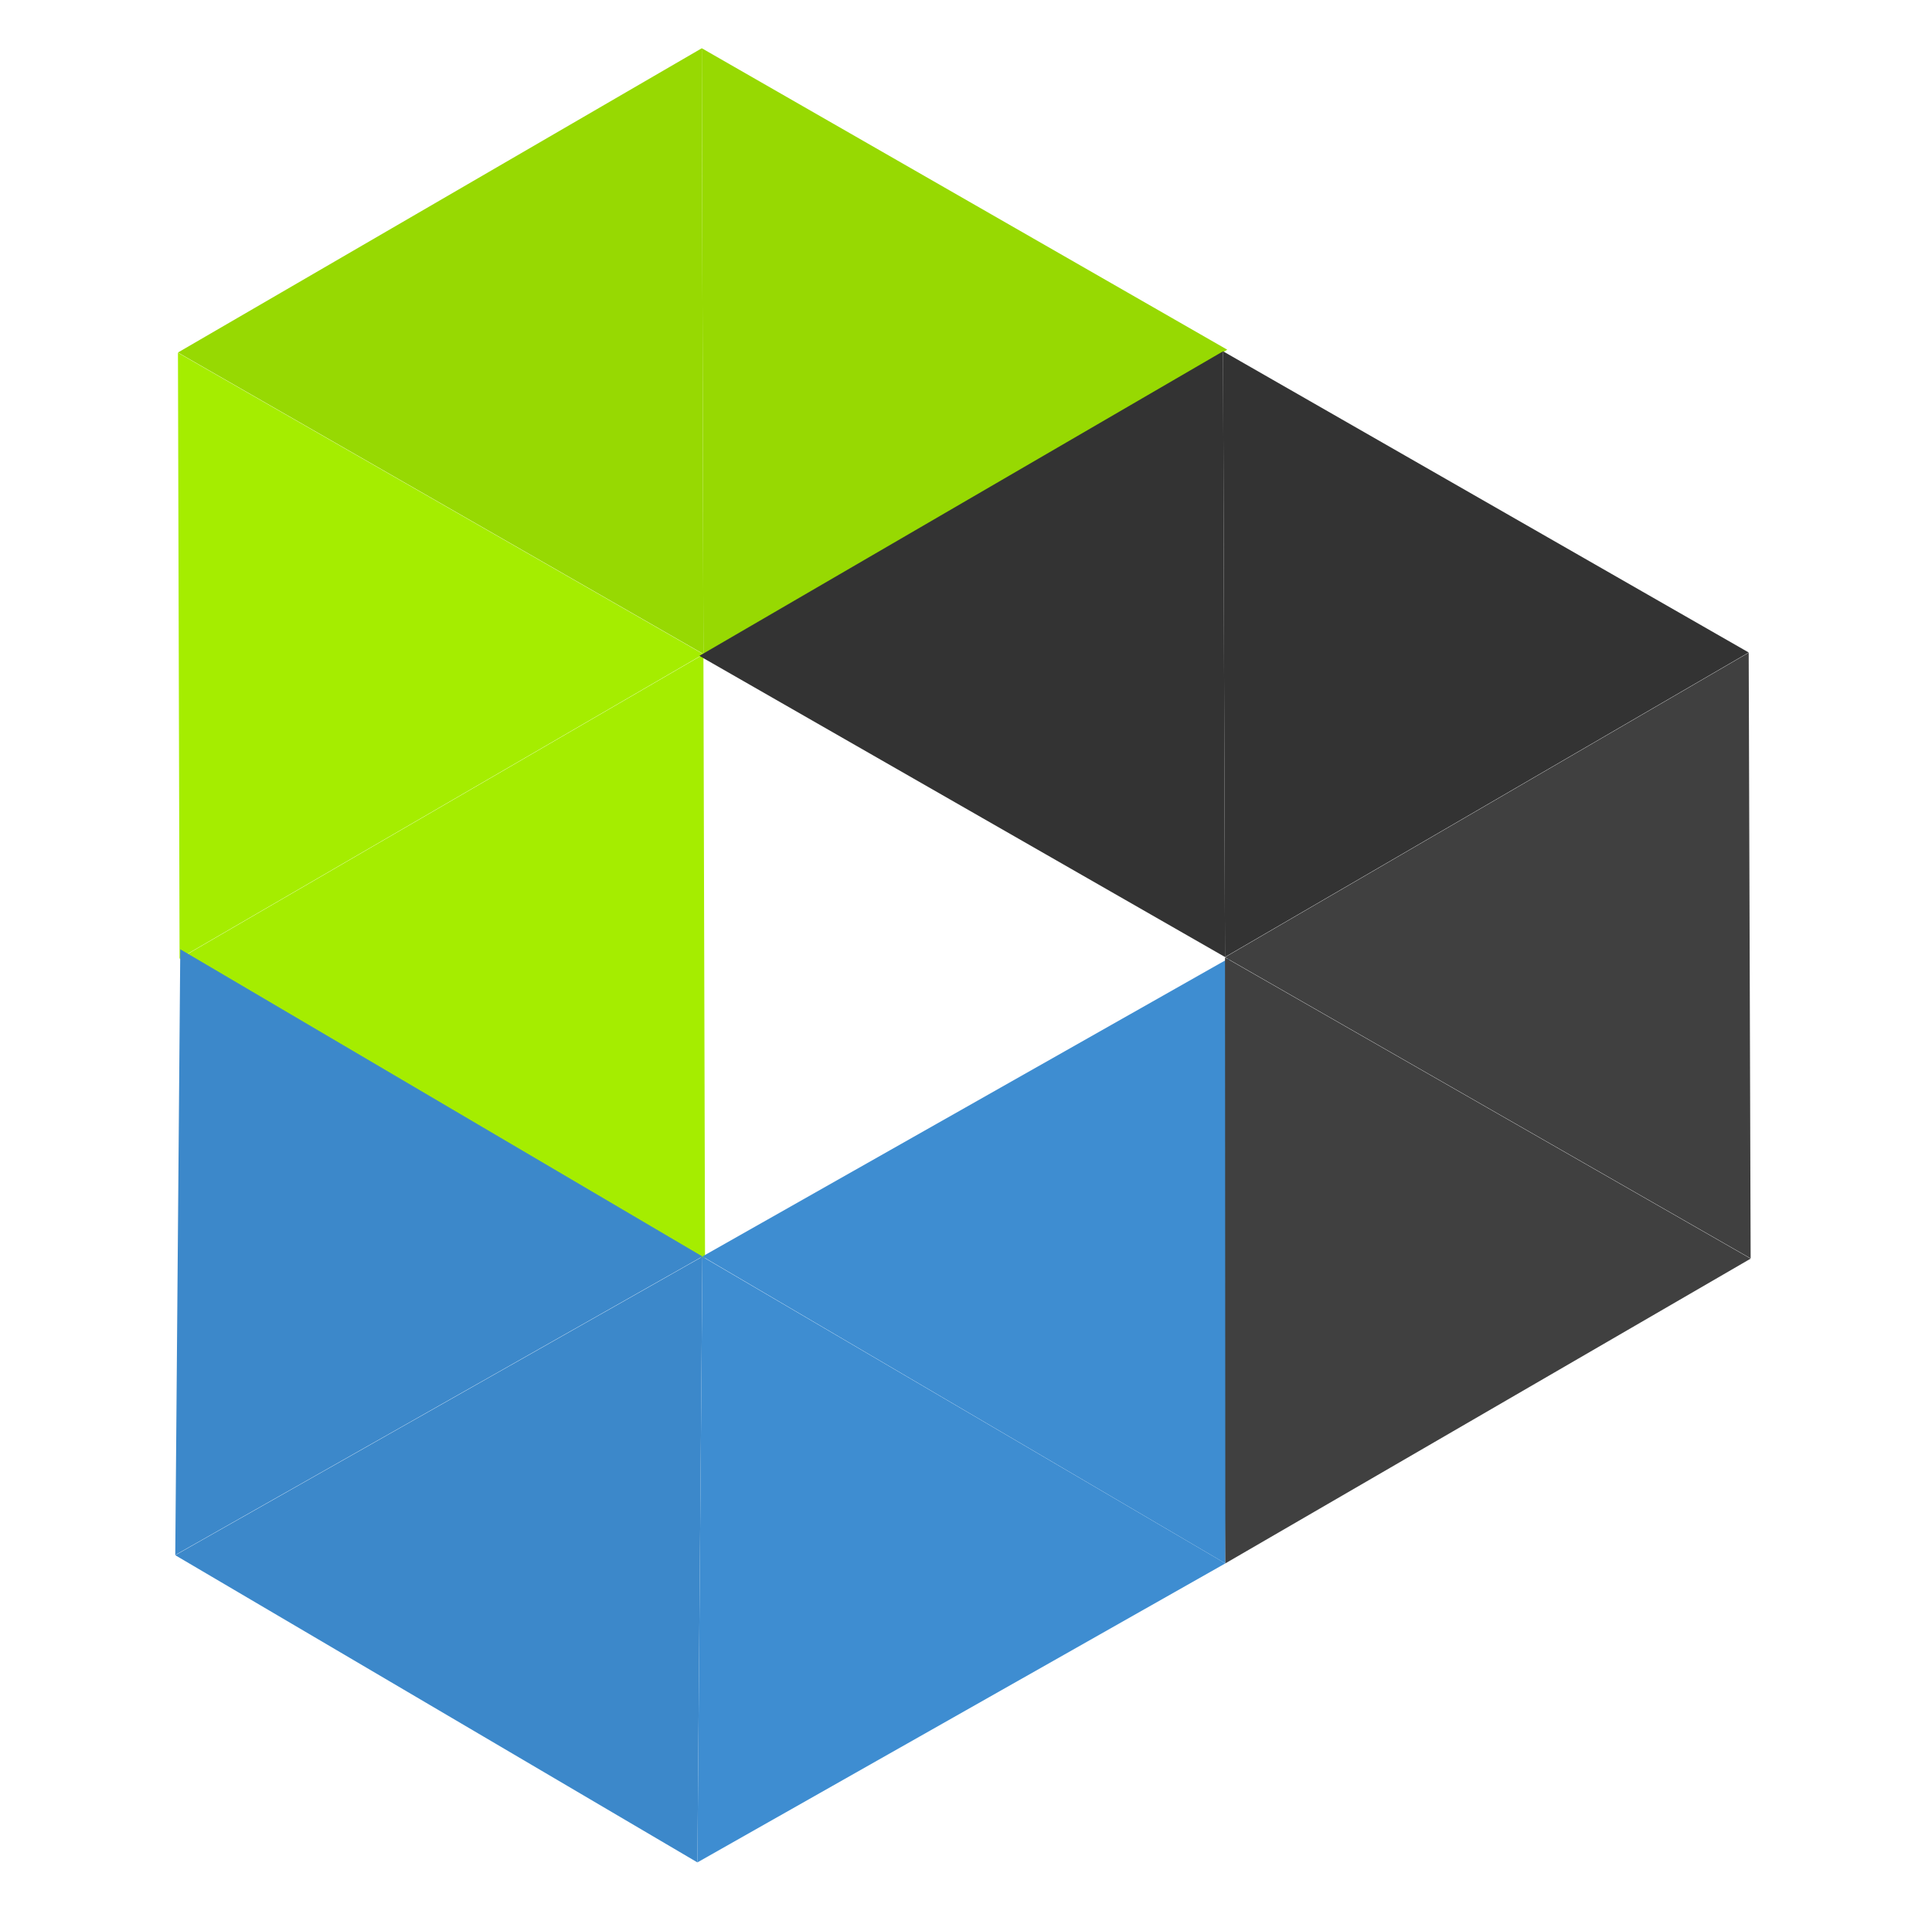
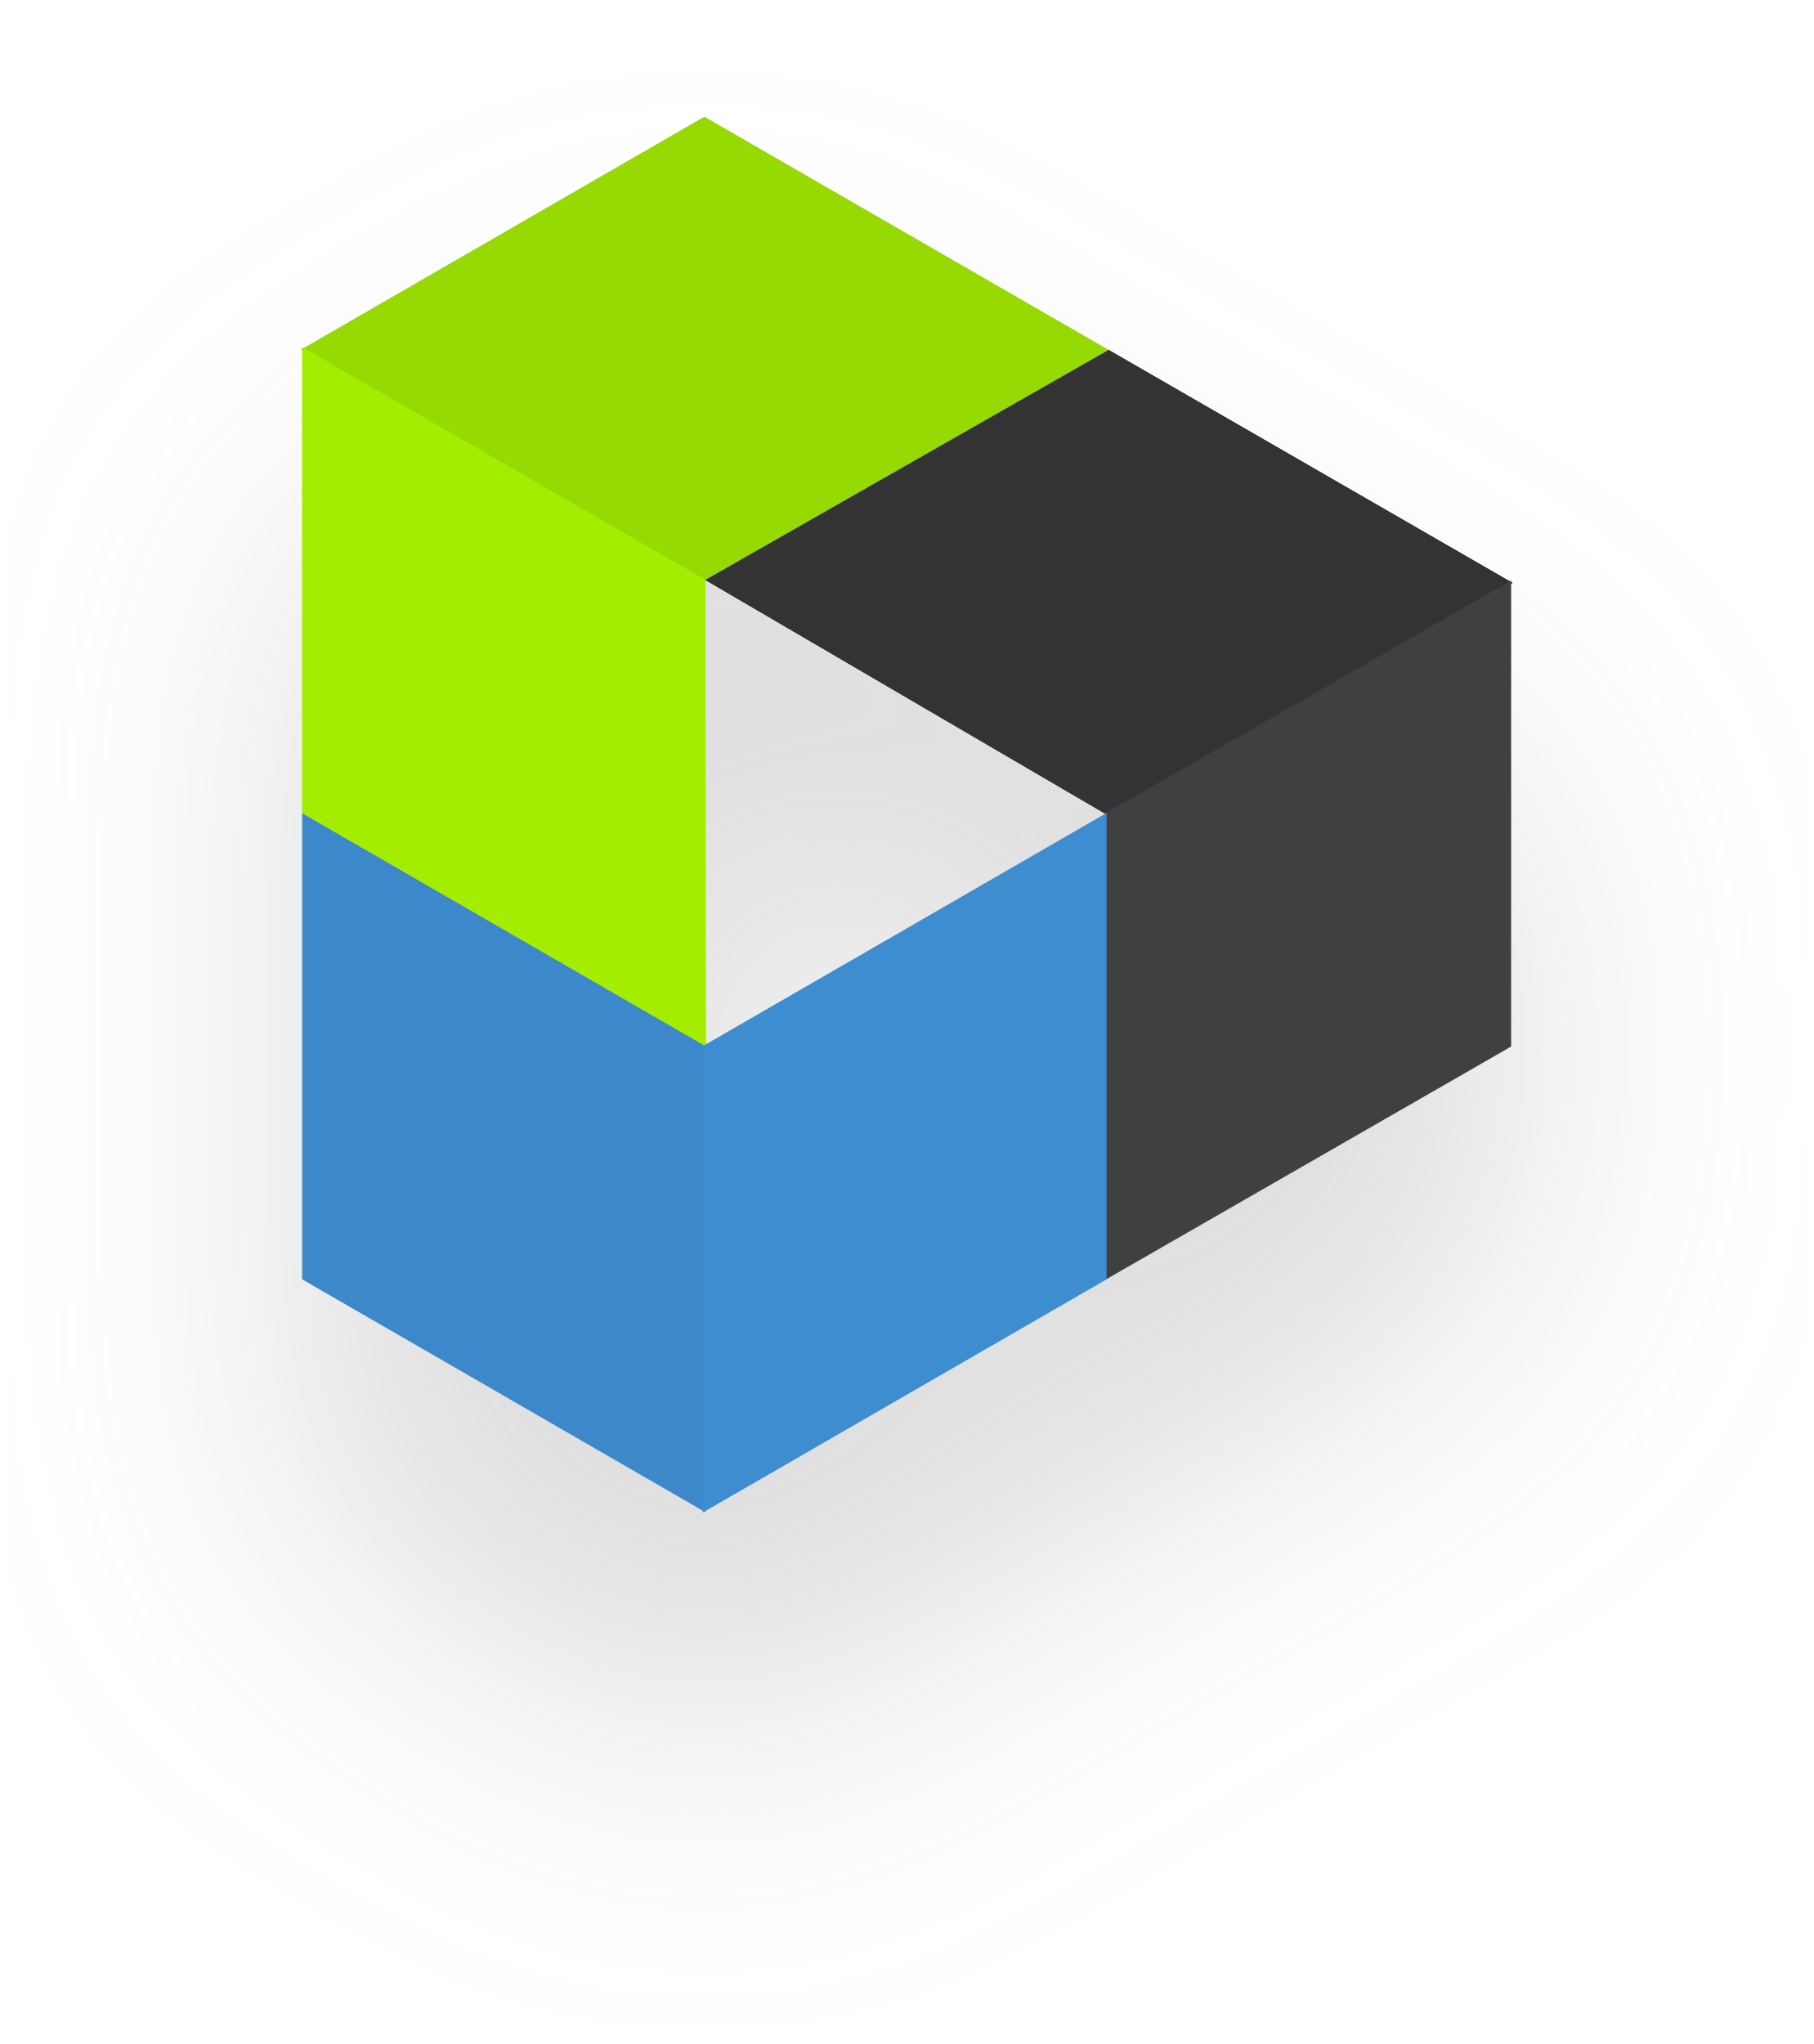
- <svg xmlns="http://www.w3.org/2000/svg" width="257" height="255" viewBox="0 0 257 255" fill="none">
-   <path d="M163.254 46.528L93.57 87.007L93.355 6.419L163.254 46.528Z" fill="#97D902" />
-   <path d="M93.57 87.037L23.886 127.517L23.672 46.929L93.57 87.037Z" fill="#A5ED00" />
-   <path d="M23.672 46.899L93.355 6.419L93.57 87.007L23.672 46.899Z" fill="#97D902" />
-   <path d="M23.886 127.547L93.57 87.067L93.785 167.655L23.886 127.547Z" fill="#A5ED00" />
-   <path d="M93.436 167.166L23.314 206.883L23.98 126.297L93.436 167.166Z" fill="#3C88CA" />
-   <path d="M163 208L92.77 247.782L93.436 167.196L163 208Z" fill="#3E8DD1" />
-   <path d="M93.436 167.166L163.558 127.45L163 208L93.436 167.166Z" fill="#3E8DD1" />
-   <path d="M23.314 206.912L93.436 167.196L92.77 247.782L23.314 206.912Z" fill="#3C88CA" />
-   <path d="M232.616 86.808L162.955 127.326L162.696 46.739L232.616 86.808Z" fill="#333333" />
-   <path d="M232.876 167.456L163 208L162.955 127.386L232.876 167.456Z" fill="#404040" />
-   <path d="M162.955 127.356L232.617 86.838L232.876 167.426L162.955 127.356Z" fill="#404040" />
-   <path d="M93.034 87.257L162.696 46.739L162.955 127.326L93.034 87.257Z" fill="#333333" />
+ <svg xmlns="http://www.w3.org/2000/svg" width="307" height="346" viewBox="0 0 307 346" fill="none">
+   <g filter="url(#filter0_d_125_22)">
+     <path d="M119.248 19.749L50.924 59.196L119.425 98.183L187.708 59.24L119.248 19.749Z" fill="#97D902" />
+     <path d="M51.162 137.678L119.486 177.125L119.425 98.183L51.162 58.784L51.162 137.678Z" fill="#A5ED00" />
+     <path d="M51.162 137.678L119.486 177.125L119.425 98.183L51.162 58.784L51.162 137.678Z" fill="#A5ED00" />
+     <path d="M187.708 59.24L119.425 98.183L187.748 138.119L256.072 98.672L187.708 59.24Z" fill="#333333" />
+     <path d="M187.708 59.24L119.425 98.183L187.748 138.119L256.072 98.672L187.708 59.24Z" fill="#333333" />
+     <path d="M255.835 177.154L255.835 98.26L187.175 137.66L187.175 216.612L255.835 177.154Z" fill="#404040" />
+     <path d="M51.142 216.553L119.465 256L119.465 177.106L51.142 137.659L51.142 216.553Z" fill="#3C88CA" />
+     <path d="M187.314 216.553V137.659L118.99 177.106L118.99 256L187.314 216.553Z" fill="#3E8DD1" />
+     <path d="M187.314 216.553V137.659L118.99 177.106L118.99 256L187.314 216.553Z" fill="#3E8DD1" />
+   </g>
+   <defs>
+     <filter id="filter0_d_125_22" x="0.924" y="9.749" width="305.148" height="336.251" filterUnits="userSpaceOnUse" color-interpolation-filters="sRGB">
+       <feFlood flood-opacity="0" result="BackgroundImageFix" />
+       <feColorMatrix in="SourceAlpha" type="matrix" values="0 0 0 0 0 0 0 0 0 0 0 0 0 0 0 0 0 0 127 0" result="hardAlpha" />
+       <feOffset dy="40" />
+       <feGaussianBlur stdDeviation="25" />
+       <feColorMatrix type="matrix" values="0 0 0 0 0.492 0 0 0 0 0.492 0 0 0 0 0.492 0 0 0 0.27 0" />
+       <feBlend mode="normal" in2="BackgroundImageFix" result="effect1_dropShadow_125_22" />
+       <feBlend mode="normal" in="SourceGraphic" in2="effect1_dropShadow_125_22" result="shape" />
+     </filter>
+   </defs>
</svg>
